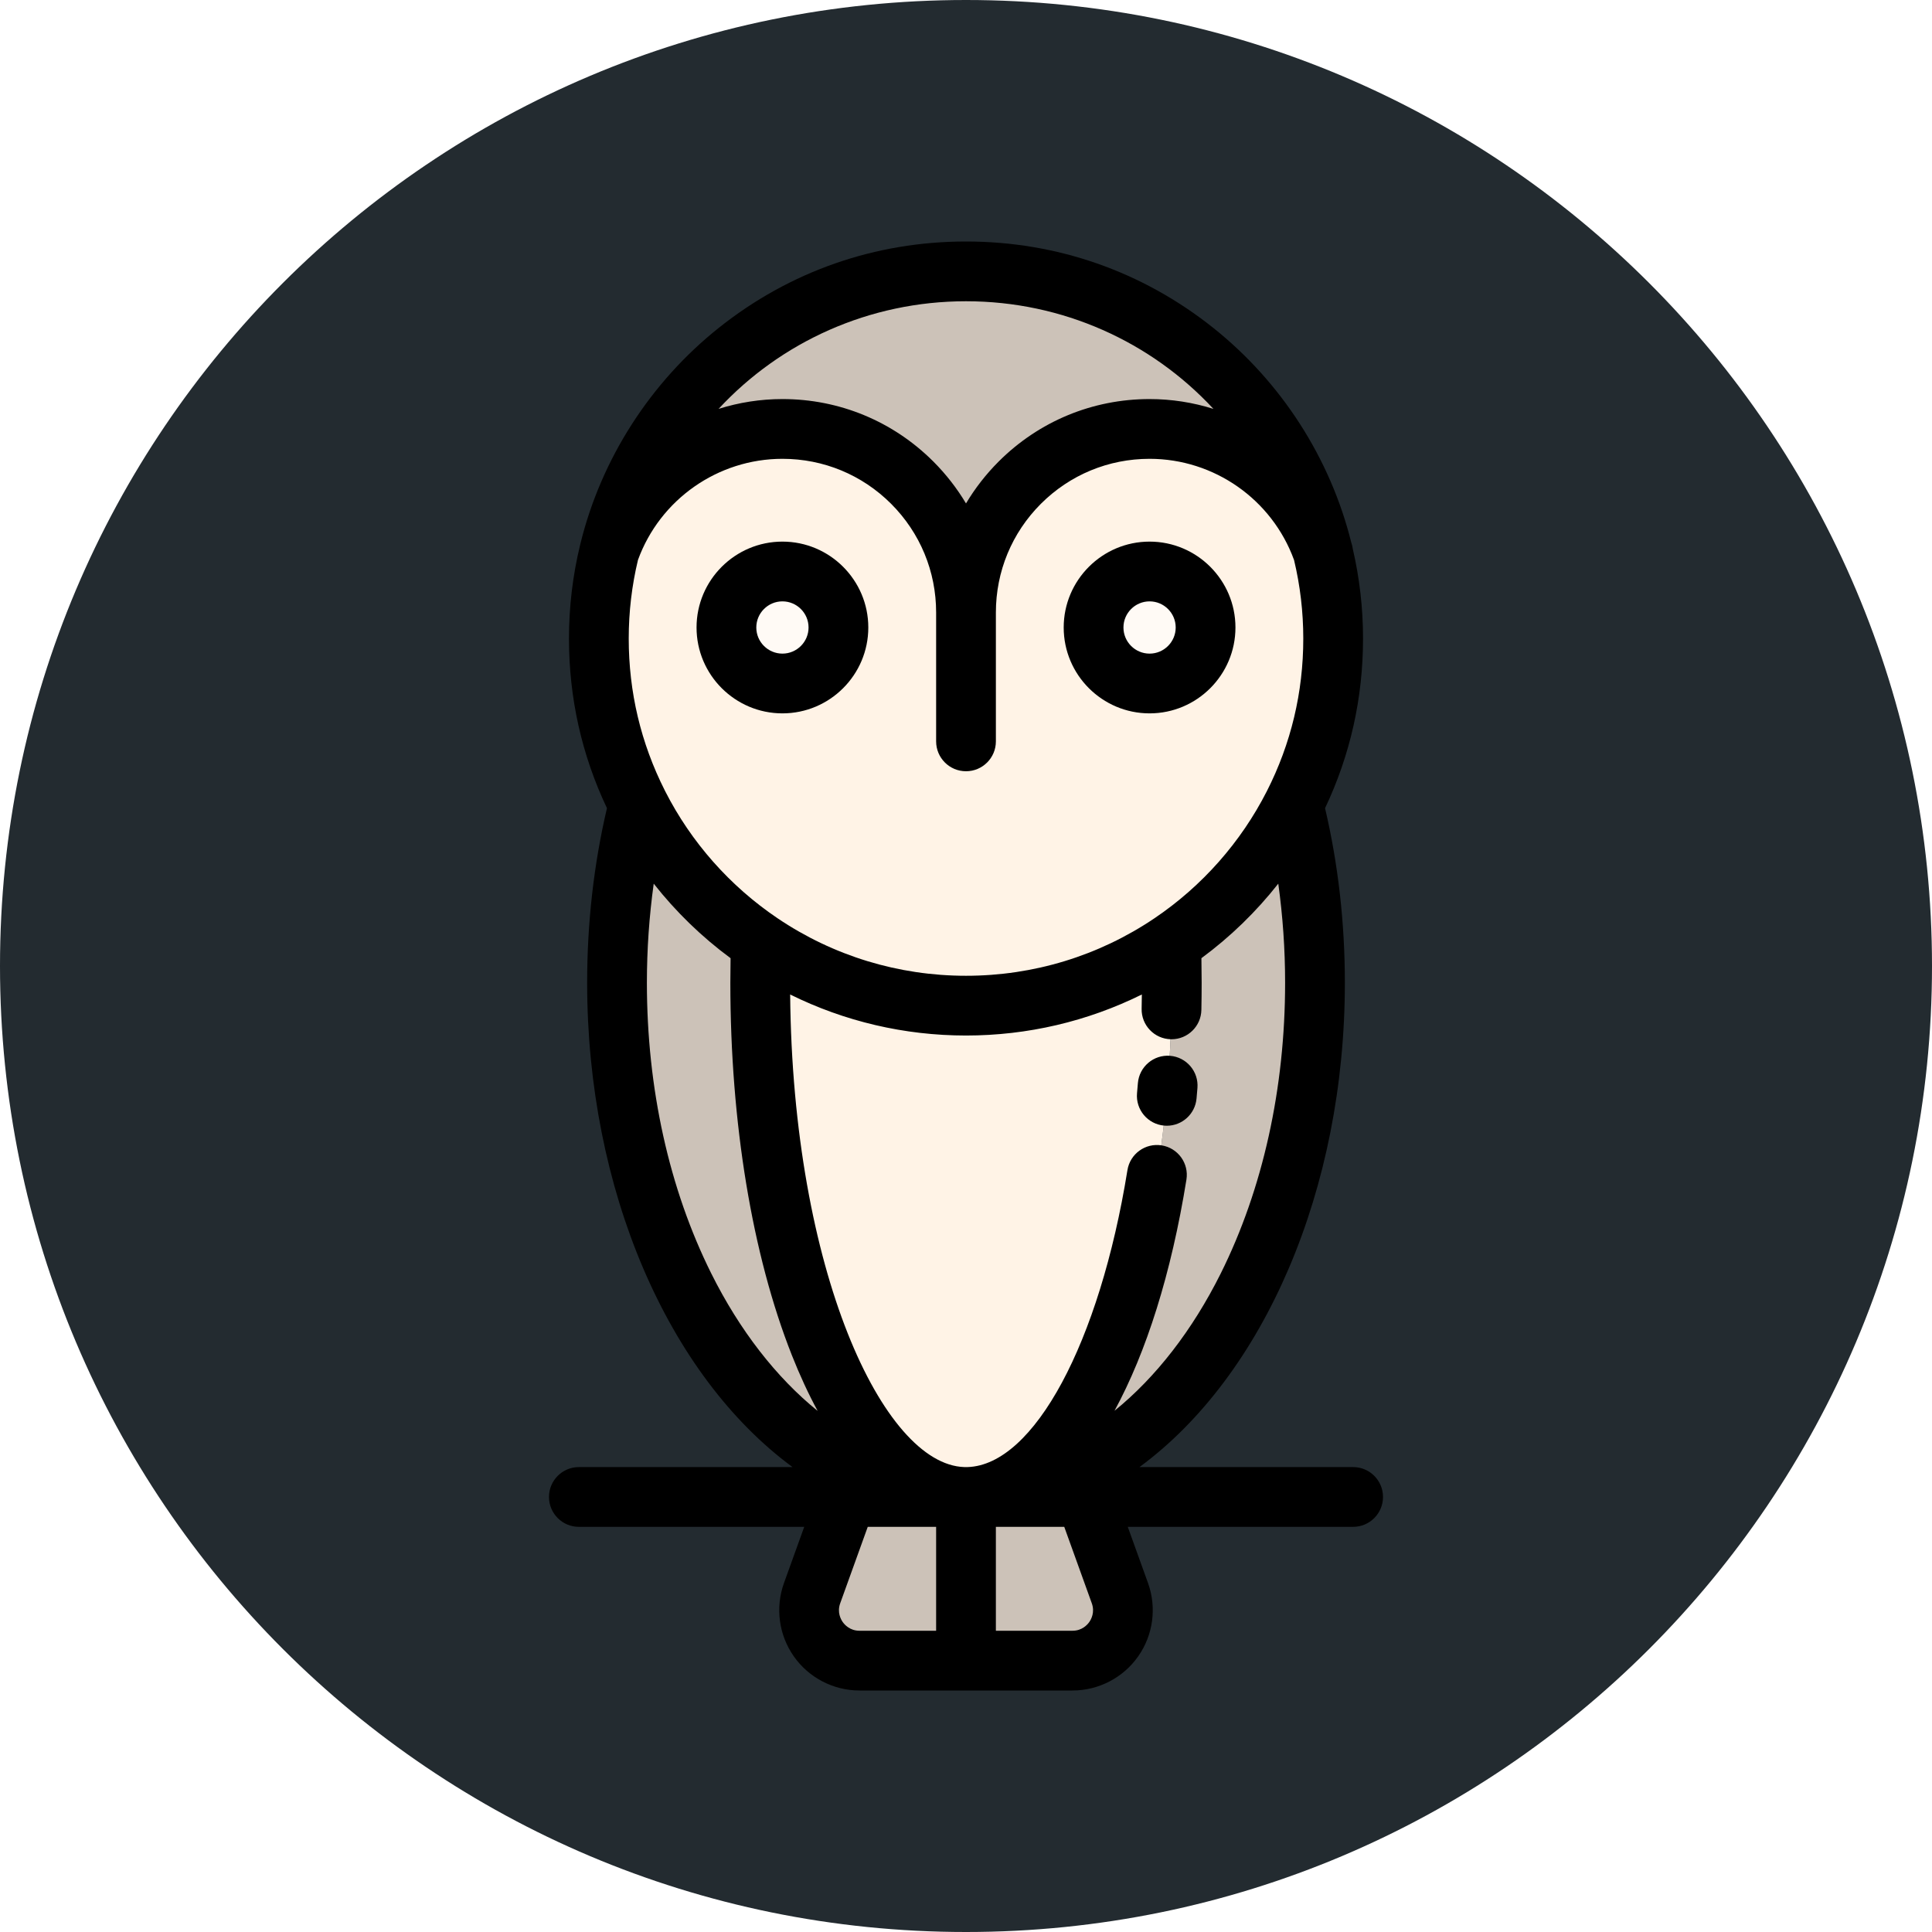
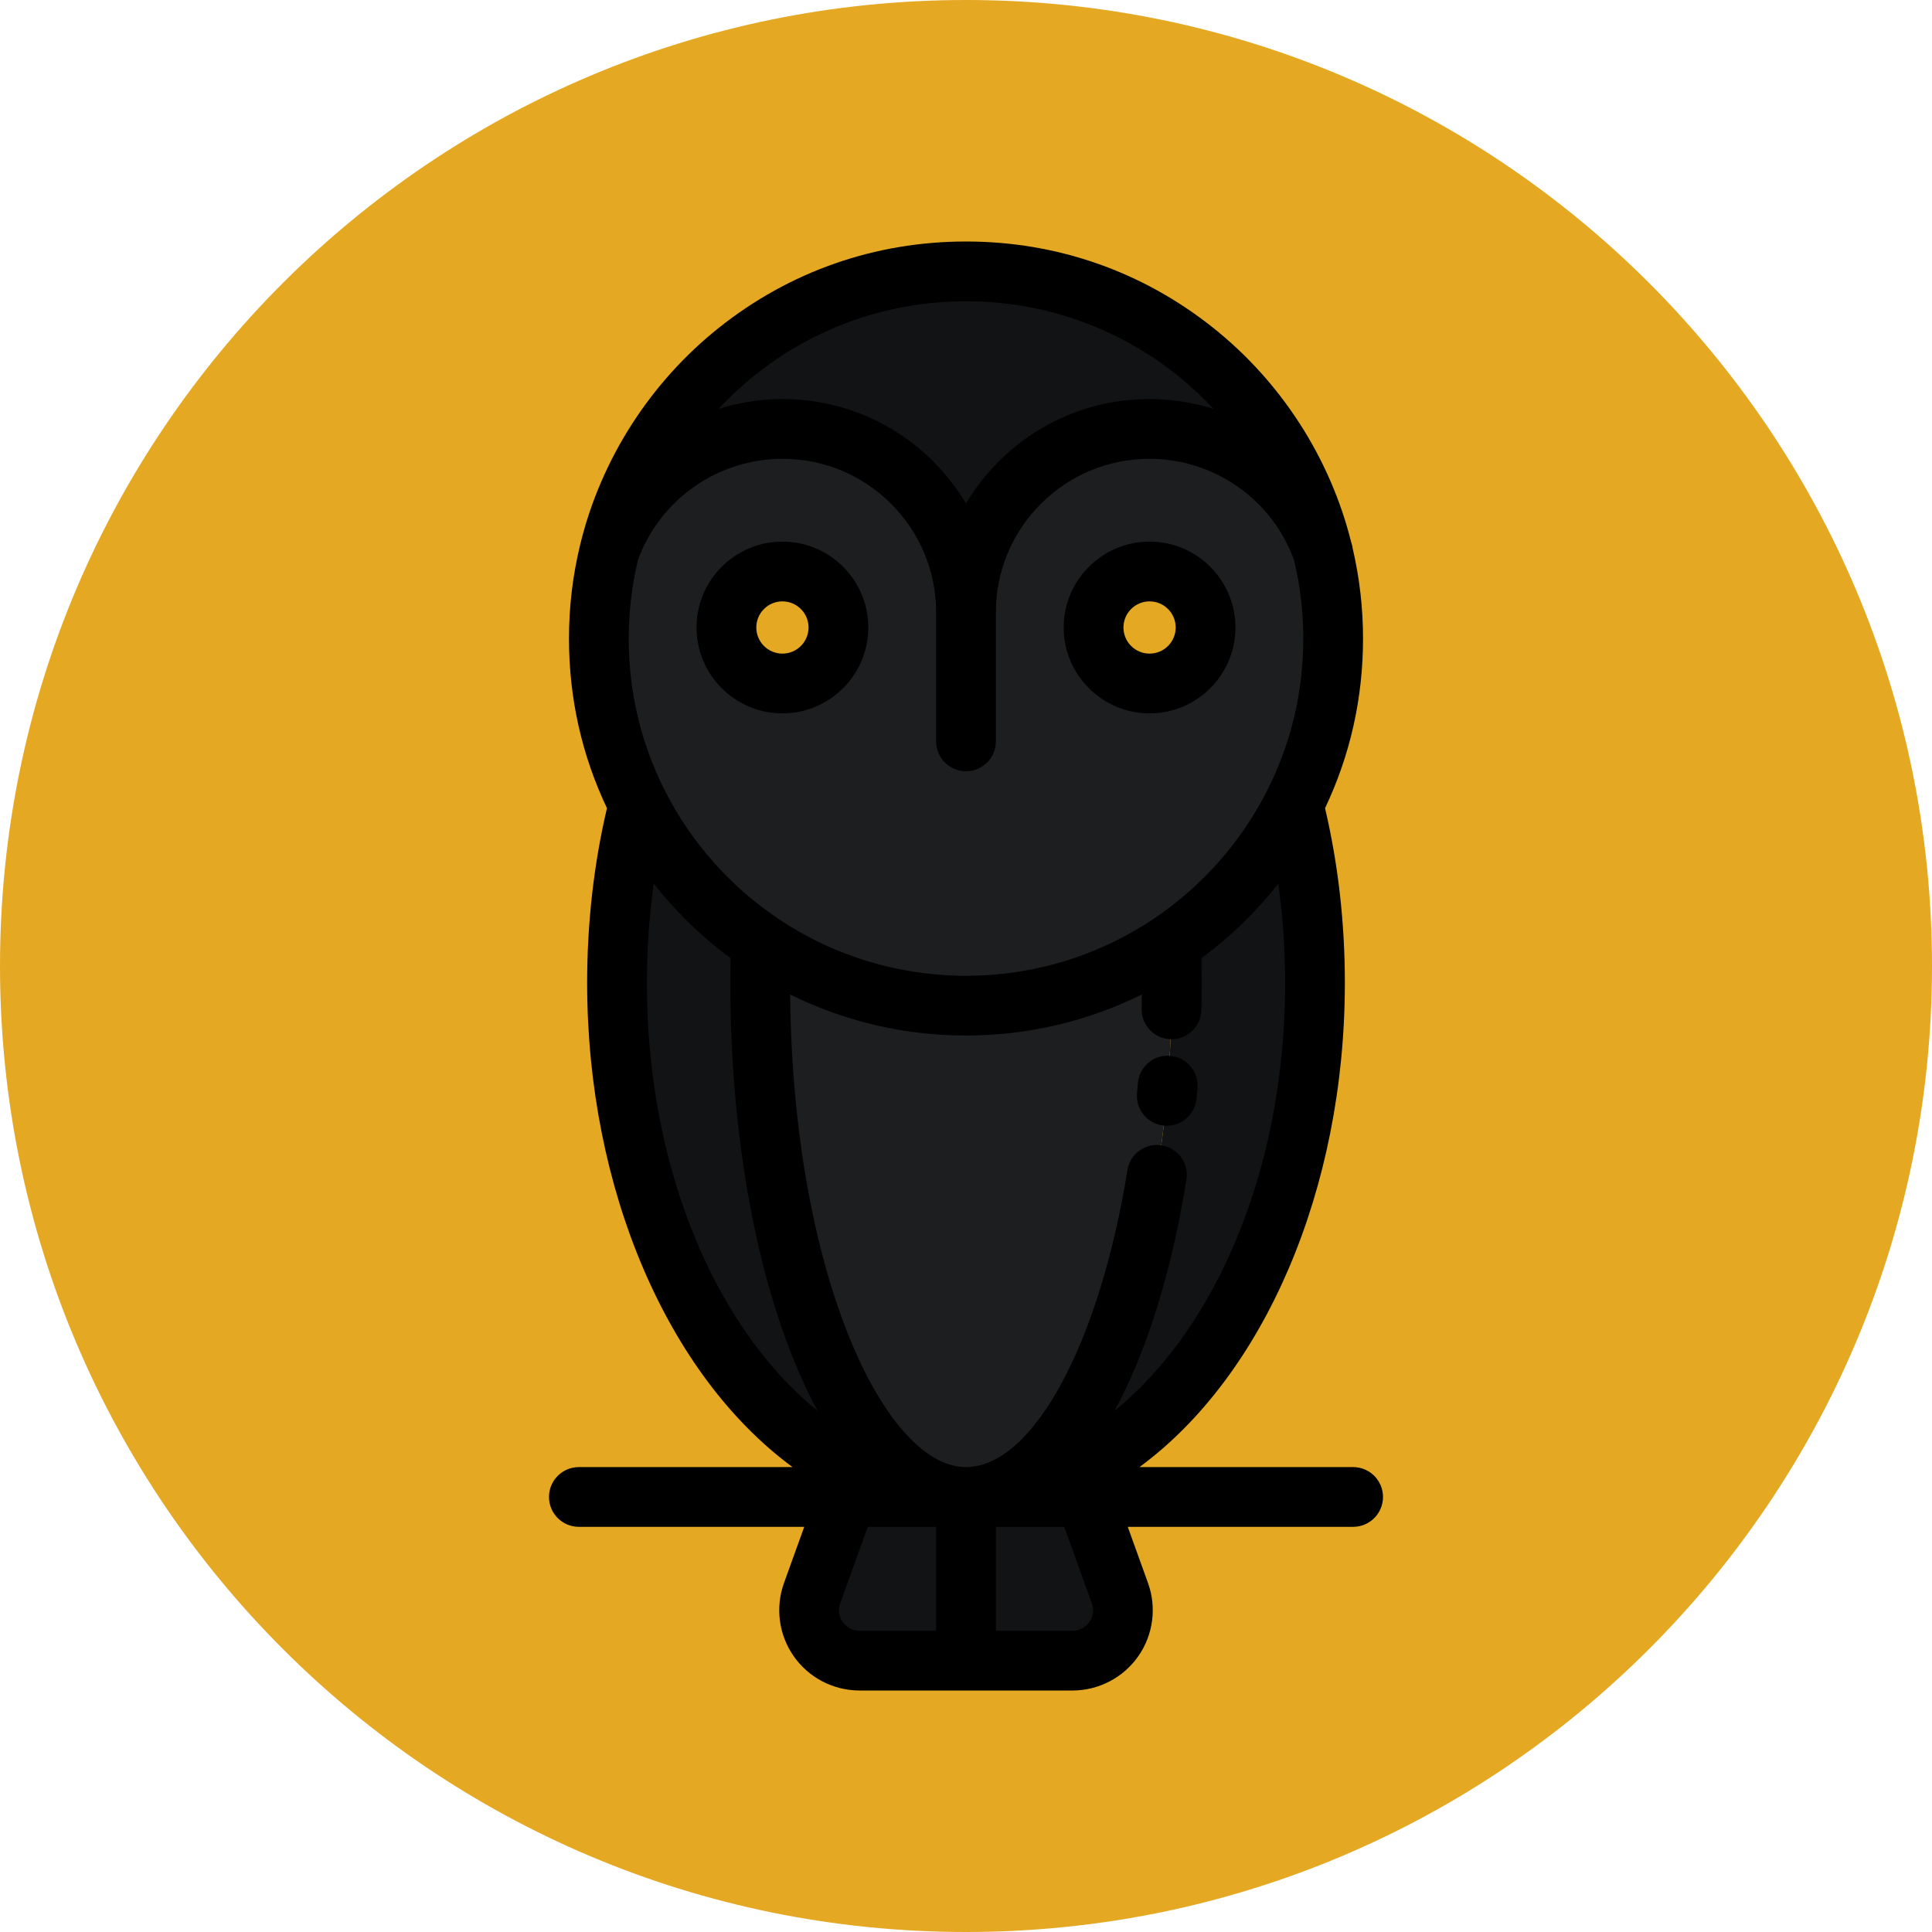
<svg xmlns="http://www.w3.org/2000/svg" viewBox="0 0 512 512" width="512" height="512">
-   <circle cx="256" cy="256" r="256" fill="#232B30" />
+   <circle cx="256" cy="256" r="256" fill="#E5A823" />
  <g transform="translate(64, 64) scale(0.75)">
-     <path style="fill:#FFF3E6;" d="M140.29,199.012c-8.971-17.634-14.02-37.587-14.02-58.723c0-10.618,1.271-20.937,3.691-30.803  c8.906-25.202,32.924-43.255,61.176-43.255c17.909,0,34.129,7.259,45.873,18.993c11.734,11.744,18.993,27.964,18.993,45.873  c0-17.909,7.259-34.129,18.993-45.873c11.744-11.734,27.964-18.993,45.873-18.993c28.262,0,52.293,18.075,61.187,43.299  c2.409,9.856,3.679,20.163,3.679,30.759c0,21.136-5.049,41.09-14.02,58.723c-10.032,19.733-24.97,36.56-43.211,48.868  c-20.705,13.976-45.652,22.13-72.5,22.13s-51.795-8.154-72.5-22.13C165.259,235.572,150.322,218.744,140.29,199.012z   M340.655,136.388c0-10.927-8.861-19.787-19.787-19.787c-10.926,0-19.787,8.861-19.787,19.787s8.861,19.787,19.787,19.787  C331.793,156.176,340.655,147.316,340.655,136.388z M210.922,136.388c0-10.927-8.861-19.787-19.787-19.787  c-10.927,0-19.787,8.861-19.787,19.787s8.861,19.787,19.787,19.787C202.061,156.177,210.922,147.316,210.922,136.388z" />
+     <path style="fill:#1C1E20;" d="M140.29,199.012c-8.971-17.634-14.02-37.587-14.02-58.723c0-10.618,1.271-20.937,3.691-30.803  c8.906-25.202,32.924-43.255,61.176-43.255c17.909,0,34.129,7.259,45.873,18.993c11.734,11.744,18.993,27.964,18.993,45.873  c0-17.909,7.259-34.129,18.993-45.873c11.744-11.734,27.964-18.993,45.873-18.993c28.262,0,52.293,18.075,61.187,43.299  c2.409,9.856,3.679,20.163,3.679,30.759c0,21.136-5.049,41.09-14.02,58.723c-10.032,19.733-24.97,36.56-43.211,48.868  c-20.705,13.976-45.652,22.13-72.5,22.13s-51.795-8.154-72.5-22.13C165.259,235.572,150.322,218.744,140.29,199.012z   M340.655,136.388c0-10.927-8.861-19.787-19.787-19.787c-10.926,0-19.787,8.861-19.787,19.787s8.861,19.787,19.787,19.787  C331.793,156.176,340.655,147.316,340.655,136.388z M210.922,136.388c0-10.927-8.861-19.787-19.787-19.787  c-10.927,0-19.787,8.861-19.787,19.787s8.861,19.787,19.787,19.787C202.061,156.177,210.922,147.316,210.922,136.388z" />
    <g>
-       <path style="fill:#CCC2B8;" d="M371.711,199.012c4.916,19.601,7.602,40.791,7.602,62.899c0,80.367-35.41,148.548-84.488,172.512   c-11.932,5.823-24.66,9.038-37.886,9.181c39.73-1.259,71.771-82.124,71.771-181.694c0-4.718-0.077-9.402-0.21-14.032   C346.742,235.572,361.679,218.744,371.711,199.012z" />
-       <path style="fill:#CCC2B8;" d="M382.053,109.53c-8.894-25.224-32.924-43.299-61.187-43.299c-17.909,0-34.129,7.259-45.873,18.993   c-11.734,11.744-18.993,27.964-18.993,45.873c0-17.909-7.259-34.129-18.993-45.873c-11.744-11.734-27.964-18.993-45.873-18.993   c-28.251,0-52.27,18.053-61.176,43.255c13.81-56.779,65.009-98.929,126.042-98.929C317.055,10.557,368.254,52.729,382.053,109.53z" />
+       <path style="fill:#121314;" d="M371.711,199.012c4.916,19.601,7.602,40.791,7.602,62.899c0,80.367-35.41,148.548-84.488,172.512   c-11.932,5.823-24.66,9.038-37.886,9.181c39.73-1.259,71.771-82.124,71.771-181.694c0-4.718-0.077-9.402-0.21-14.032   C346.742,235.572,361.679,218.744,371.711,199.012z" />
+       <path style="fill:#121314;" d="M382.053,109.53c-8.894-25.224-32.924-43.299-61.187-43.299c-17.909,0-34.129,7.259-45.873,18.993   c-11.734,11.744-18.993,27.964-18.993,45.873c0-17.909-7.259-34.129-18.993-45.873c-11.744-11.734-27.964-18.993-45.873-18.993   c-28.251,0-52.27,18.053-61.176,43.255c13.81-56.779,65.009-98.929,126.042-98.929C317.055,10.557,368.254,52.729,382.053,109.53z" />
    </g>
-     <circle style="fill:#FFFAF5;" cx="320.861" cy="136.393" r="19.787" />
-     <path style="fill:#FFF3E6;" d="M328.501,247.88c0.133,4.629,0.21,9.314,0.21,14.032c0,99.57-32.041,180.434-71.771,181.693  c-0.309,0.011-0.63,0.011-0.94,0.011c-0.309,0-0.63,0-0.94-0.011c-39.73-1.259-71.771-82.124-71.771-181.693  c0-4.718,0.077-9.402,0.21-14.032c20.705,13.976,45.652,22.13,72.5,22.13S307.796,261.856,328.501,247.88z" />
+     <circle style="fill:#E5A823;" cx="320.861" cy="136.393" r="19.787" />
+     <path style="fill:#1C1E20;" d="M328.501,247.88c0.133,4.629,0.21,9.314,0.21,14.032c0,99.57-32.041,180.434-71.771,181.693  c-0.309,0.011-0.63,0.011-0.94,0.011c-0.309,0-0.63,0-0.94-0.011c-39.73-1.259-71.771-82.124-71.771-181.693  c0-4.718,0.077-9.402,0.21-14.032c20.705,13.976,45.652,22.13,72.5,22.13S307.796,261.856,328.501,247.88z" />
    <g>
-       <path style="fill:#CCC2B8;" d="M310.381,477.601c4.188,11.601-4.419,23.842-16.749,23.842h-37.631v-57.829h42.128L310.381,477.601z   " />
-       <path style="fill:#CCC2B8;" d="M256.001,443.615v57.829h-37.631c-12.33,0-20.937-12.242-16.749-23.842l12.253-33.985h42.128   V443.615z" />
-       <path style="fill:#CCC2B8;" d="M255.061,443.604c-13.225-0.144-25.953-3.359-37.886-9.181   c-49.078-23.965-84.488-92.145-84.488-172.512c0-22.108,2.685-43.299,7.602-62.899c10.032,19.733,24.97,36.56,43.211,48.868   c-0.133,4.629-0.21,9.314-0.21,14.032C183.29,361.48,215.331,442.345,255.061,443.604z" />
+       <path style="fill:#121314;" d="M310.381,477.601c4.188,11.601-4.419,23.842-16.749,23.842h-37.631v-57.829h42.128L310.381,477.601z   " />
+       <path style="fill:#121314;" d="M256.001,443.615v57.829h-37.631c-12.33,0-20.937-12.242-16.749-23.842l12.253-33.985h42.128   V443.615z" />
+       <path style="fill:#121314;" d="M255.061,443.604c-13.225-0.144-25.953-3.359-37.886-9.181   c-49.078-23.965-84.488-92.145-84.488-172.512c0-22.108,2.685-43.299,7.602-62.899c10.032,19.733,24.97,36.56,43.211,48.868   c-0.133,4.629-0.21,9.314-0.21,14.032C183.29,361.48,215.331,442.345,255.061,443.604z" />
    </g>
-     <circle style="fill:#FFFAF5;" cx="191.14" cy="136.393" r="19.787" />
-     <path d="M328.105,287.731c-5.806-0.466-10.902,3.863-11.371,9.674c-0.095,1.183-0.197,2.362-0.302,3.536  c-0.521,5.807,3.763,10.937,9.571,11.458c0.321,0.029,0.639,0.043,0.955,0.043c5.403,0,10.009-4.128,10.502-9.614  c0.111-1.238,0.217-2.48,0.319-3.728C338.247,293.29,333.916,288.2,328.105,287.731z" />
-     <path d="M221.479,136.388c0-16.731-13.613-30.344-30.345-30.344s-30.345,13.613-30.345,30.344c0,16.732,13.613,30.345,30.345,30.345  S221.479,153.121,221.479,136.388z M181.903,136.388c0-5.09,4.141-9.231,9.232-9.231c5.09,0,9.232,4.14,9.232,9.231  c0,5.09-4.141,9.232-9.232,9.232C186.044,145.62,181.903,141.479,181.903,136.388z" />
-     <path d="M320.866,166.734c16.732,0,30.344-13.613,30.344-30.345c0-16.731-13.613-30.344-30.344-30.344  c-16.731,0-30.344,13.613-30.344,30.344C290.522,153.121,304.135,166.734,320.866,166.734z M320.866,127.158  c5.089,0,9.231,4.14,9.231,9.231c0,5.09-4.141,9.232-9.231,9.232c-5.089,0-9.231-4.141-9.231-9.232  C311.635,131.298,315.777,127.158,320.866,127.158z" />
-     <path d="M108.652,443.615c0,5.83,4.726,10.557,10.557,10.557h79.632l-7.151,19.844c-3.132,8.677-1.836,18.366,3.467,25.918  c5.305,7.555,13.982,12.066,23.212,12.066h75.262c9.23,0,17.907-4.511,23.212-12.066c5.303-7.552,6.599-17.241,3.468-25.914  l-7.153-19.849h79.633c5.829,0,10.557-4.726,10.557-10.557s-4.727-10.557-10.557-10.557h-75.498  c44.079-32.422,72.577-98.13,72.577-171.147c0-21.141-2.356-41.867-7.001-61.673c8.907-18.778,13.421-38.926,13.421-59.949  c0-10.726-1.228-21.379-3.624-31.701c-0.087-0.666-0.233-1.333-0.454-1.993c-0.024-0.072-0.05-0.146-0.074-0.215  c-7.387-29.755-24.694-56.689-48.813-75.895C318.279,10.541,288.083,0,256.001,0c-32.071,0-62.26,10.536-87.303,30.47  c-24.224,19.282-41.587,46.353-48.92,76.231c-0.052,0.186-0.096,0.372-0.137,0.558c-2.603,10.718-3.928,21.828-3.928,33.03  c0,21.026,4.515,41.172,13.421,59.947c-4.645,19.808-7.001,40.535-7.001,61.675c0,73.018,28.498,138.725,72.578,171.147h-75.5  C113.378,433.058,108.652,437.784,108.652,443.615z M212.436,487.801c-0.65-0.926-2.038-3.426-0.886-6.62l9.733-27.009h24.16v36.715  h-27.075C214.97,490.887,213.088,488.729,212.436,487.801z M300.451,481.185c1.153,3.191-0.236,5.69-0.887,6.616  c-0.651,0.928-2.534,3.086-5.933,3.086h-27.074v-36.715h24.16L300.451,481.185z M346.024,364.611  c-10.012,20.099-22.973,36.758-37.554,48.553c11.243-20.664,20.056-48.428,25.418-81.678c0.929-5.756-2.984-11.174-8.741-12.103  c-5.756-0.928-11.174,2.985-12.102,8.741c-9.845,61.039-33.054,104.187-56.483,104.929c-0.185,0.006-0.378,0.004-0.562,0.004  c-0.184,0-0.376,0.002-0.605-0.005c-28.706-0.91-60.642-69.481-61.528-166.984c19.217,9.512,40.376,14.497,62.133,14.497  c21.757,0,42.916-4.985,62.133-14.496c-0.016,1.69-0.038,3.375-0.073,5.042c-0.119,5.828,4.509,10.652,10.338,10.771  c0.074,0.001,0.148,0.002,0.221,0.002c5.729,0,10.432-4.586,10.55-10.34c0.065-3.175,0.098-6.416,0.098-9.633  c0-2.796-0.031-5.703-0.084-8.671c10.207-7.528,19.35-16.402,27.16-26.335c1.586,11.45,2.413,23.147,2.413,35.005  C368.757,299.243,360.895,334.756,346.024,364.611z M149.714,194.254c-0.054-0.108-0.102-0.22-0.16-0.324  c-8.443-16.707-12.728-34.751-12.728-53.641c0-9.422,1.102-18.755,3.268-27.77c7.79-21.391,28.232-35.731,51.042-35.731  c14.505,0,28.147,5.648,38.405,15.896c10.256,10.266,15.904,23.907,15.904,38.413v45.531c0,5.83,4.726,10.557,10.557,10.557  c5.829,0,10.557-4.726,10.557-10.557v-45.531c0-14.506,5.649-28.147,15.897-38.405c10.266-10.256,23.907-15.904,38.413-15.904  c22.828,0,43.274,14.358,51.052,35.778c2.157,9.004,3.257,18.327,3.257,27.724c0,19-4.331,37.147-12.874,53.938  c-9.168,18.034-22.897,33.561-39.707,44.902c-19.696,13.295-42.724,20.323-66.594,20.323s-46.897-7.028-66.596-20.325  C172.607,227.794,158.883,212.278,149.714,194.254z M256.001,21.113c34.195,0,65.477,14.369,87.425,38.031  c-7.18-2.258-14.769-3.47-22.559-3.47c-20.141,0-39.082,7.842-53.341,22.088c-4.496,4.5-8.35,9.469-11.525,14.794  c-3.177-5.327-7.032-10.298-11.531-14.802c-14.253-14.239-33.195-22.081-53.335-22.081c-7.791,0-15.38,1.212-22.561,3.471  C190.523,35.483,221.806,21.113,256.001,21.113z M165.977,364.611c-14.871-29.854-22.733-65.367-22.733-102.7  c0-11.858,0.828-23.555,2.413-35.005c7.81,9.933,16.953,18.807,27.159,26.334c-0.054,2.958-0.083,5.835-0.083,8.671  c0,49.425,7.716,96.16,21.727,131.595c2.832,7.162,5.881,13.736,9.122,19.701C188.98,401.408,176.001,384.733,165.977,364.611z" />
+     <circle style="fill:#E5A823;" cx="191.14" cy="136.393" r="19.787" />
+     <path fill="#000000" d="M328.105,287.731c-5.806-0.466-10.902,3.863-11.371,9.674c-0.095,1.183-0.197,2.362-0.302,3.536  c-0.521,5.807,3.763,10.937,9.571,11.458c0.321,0.029,0.639,0.043,0.955,0.043c5.403,0,10.009-4.128,10.502-9.614  c0.111-1.238,0.217-2.48,0.319-3.728C338.247,293.29,333.916,288.2,328.105,287.731z" />
+     <path fill="#000000" d="M221.479,136.388c0-16.731-13.613-30.344-30.345-30.344s-30.345,13.613-30.345,30.344c0,16.732,13.613,30.345,30.345,30.345  S221.479,153.121,221.479,136.388z M181.903,136.388c0-5.09,4.141-9.231,9.232-9.231c5.09,0,9.232,4.14,9.232,9.231  c0,5.09-4.141,9.232-9.232,9.232C186.044,145.62,181.903,141.479,181.903,136.388z" />
+     <path fill="#000000" d="M320.866,166.734c16.732,0,30.344-13.613,30.344-30.345c0-16.731-13.613-30.344-30.344-30.344  c-16.731,0-30.344,13.613-30.344,30.344C290.522,153.121,304.135,166.734,320.866,166.734z M320.866,127.158  c5.089,0,9.231,4.14,9.231,9.231c0,5.09-4.141,9.232-9.231,9.232c-5.089,0-9.231-4.141-9.231-9.232  C311.635,131.298,315.777,127.158,320.866,127.158z" />
+     <path fill="#000000" d="M108.652,443.615c0,5.83,4.726,10.557,10.557,10.557h79.632l-7.151,19.844c-3.132,8.677-1.836,18.366,3.467,25.918  c5.305,7.555,13.982,12.066,23.212,12.066h75.262c9.23,0,17.907-4.511,23.212-12.066c5.303-7.552,6.599-17.241,3.468-25.914  l-7.153-19.849h79.633c5.829,0,10.557-4.726,10.557-10.557s-4.727-10.557-10.557-10.557h-75.498  c44.079-32.422,72.577-98.13,72.577-171.147c0-21.141-2.356-41.867-7.001-61.673c8.907-18.778,13.421-38.926,13.421-59.949  c0-10.726-1.228-21.379-3.624-31.701c-0.087-0.666-0.233-1.333-0.454-1.993c-0.024-0.072-0.05-0.146-0.074-0.215  c-7.387-29.755-24.694-56.689-48.813-75.895C318.279,10.541,288.083,0,256.001,0c-32.071,0-62.26,10.536-87.303,30.47  c-24.224,19.282-41.587,46.353-48.92,76.231c-0.052,0.186-0.096,0.372-0.137,0.558c-2.603,10.718-3.928,21.828-3.928,33.03  c0,21.026,4.515,41.172,13.421,59.947c-4.645,19.808-7.001,40.535-7.001,61.675c0,73.018,28.498,138.725,72.578,171.147h-75.5  C113.378,433.058,108.652,437.784,108.652,443.615z M212.436,487.801c-0.65-0.926-2.038-3.426-0.886-6.62l9.733-27.009h24.16v36.715  h-27.075C214.97,490.887,213.088,488.729,212.436,487.801z M300.451,481.185c1.153,3.191-0.236,5.69-0.887,6.616  c-0.651,0.928-2.534,3.086-5.933,3.086h-27.074v-36.715h24.16L300.451,481.185z M346.024,364.611  c-10.012,20.099-22.973,36.758-37.554,48.553c11.243-20.664,20.056-48.428,25.418-81.678c0.929-5.756-2.984-11.174-8.741-12.103  c-5.756-0.928-11.174,2.985-12.102,8.741c-9.845,61.039-33.054,104.187-56.483,104.929c-0.185,0.006-0.378,0.004-0.562,0.004  c-0.184,0-0.376,0.002-0.605-0.005c-28.706-0.91-60.642-69.481-61.528-166.984c19.217,9.512,40.376,14.497,62.133,14.497  c21.757,0,42.916-4.985,62.133-14.496c-0.016,1.69-0.038,3.375-0.073,5.042c-0.119,5.828,4.509,10.652,10.338,10.771  c0.074,0.001,0.148,0.002,0.221,0.002c5.729,0,10.432-4.586,10.55-10.34c0.065,-3.175,0.098,-6.416,0.098,-9.633  c0-2.796-0.031-5.703-0.084-8.671c10.207-7.528,19.35-16.402,27.16-26.335c1.586,11.45,2.413,23.147,2.413,35.005  C368.757,299.243,360.895,334.756,346.024,364.611z M149.714,194.254c-0.054-0.108-0.102-0.22-0.16-0.324  c-8.443-16.707-12.728-34.751-12.728-53.641c0-9.422,1.102-18.755,3.268-27.77c7.79-21.391,28.232-35.731,51.042-35.731  c14.505,0,28.147,5.648,38.405,15.896c10.256,10.266,15.904,23.907,15.904,38.413v45.531c0,5.83,4.726,10.557,10.557,10.557  c5.829,0,10.557-4.726,10.557-10.557v-45.531c0-14.506,5.649-28.147,15.897-38.405c10.266-10.256,23.907-15.904,38.413-15.904  c22.828,0,43.274,14.358,51.052,35.778c2.157,9.004,3.257,18.327,3.257,27.724c0,19-4.331,37.147-12.874,53.938  c-9.168,18.034-22.897,33.561-39.707,44.902c-19.696,13.295-42.724,20.323-66.594,20.323s-46.897-7.028-66.596-20.325  C172.607,227.794,158.883,212.278,149.714,194.254z M256.001,21.113c34.195,0,65.477,14.369,87.425,38.031  c-7.18-2.258-14.769-3.47-22.559-3.47c-20.141,0-39.082,7.842-53.341,22.088c-4.496,4.5-8.35,9.469-11.525,14.794  c-3.177-5.327-7.032-10.298-11.531-14.802c-14.253-14.239-33.195-22.081-53.335-22.081c-7.791,0-15.38,1.212-22.561,3.471  C190.523,35.483,221.806,21.113,256.001,21.113z M165.977,364.611c-14.871-29.854-22.733-65.367-22.733-102.7  c0-11.858,0.828-23.555,2.413-35.005c7.81,9.933,16.953,18.807,27.159,26.334c-0.054,2.958-0.083,5.835-0.083,8.671  c0,49.425,7.716,96.16,21.727,131.595c2.832,7.162,5.881,13.736,9.122,19.701C188.98,401.408,176.001,384.733,165.977,364.611z" />
  </g>
</svg>
